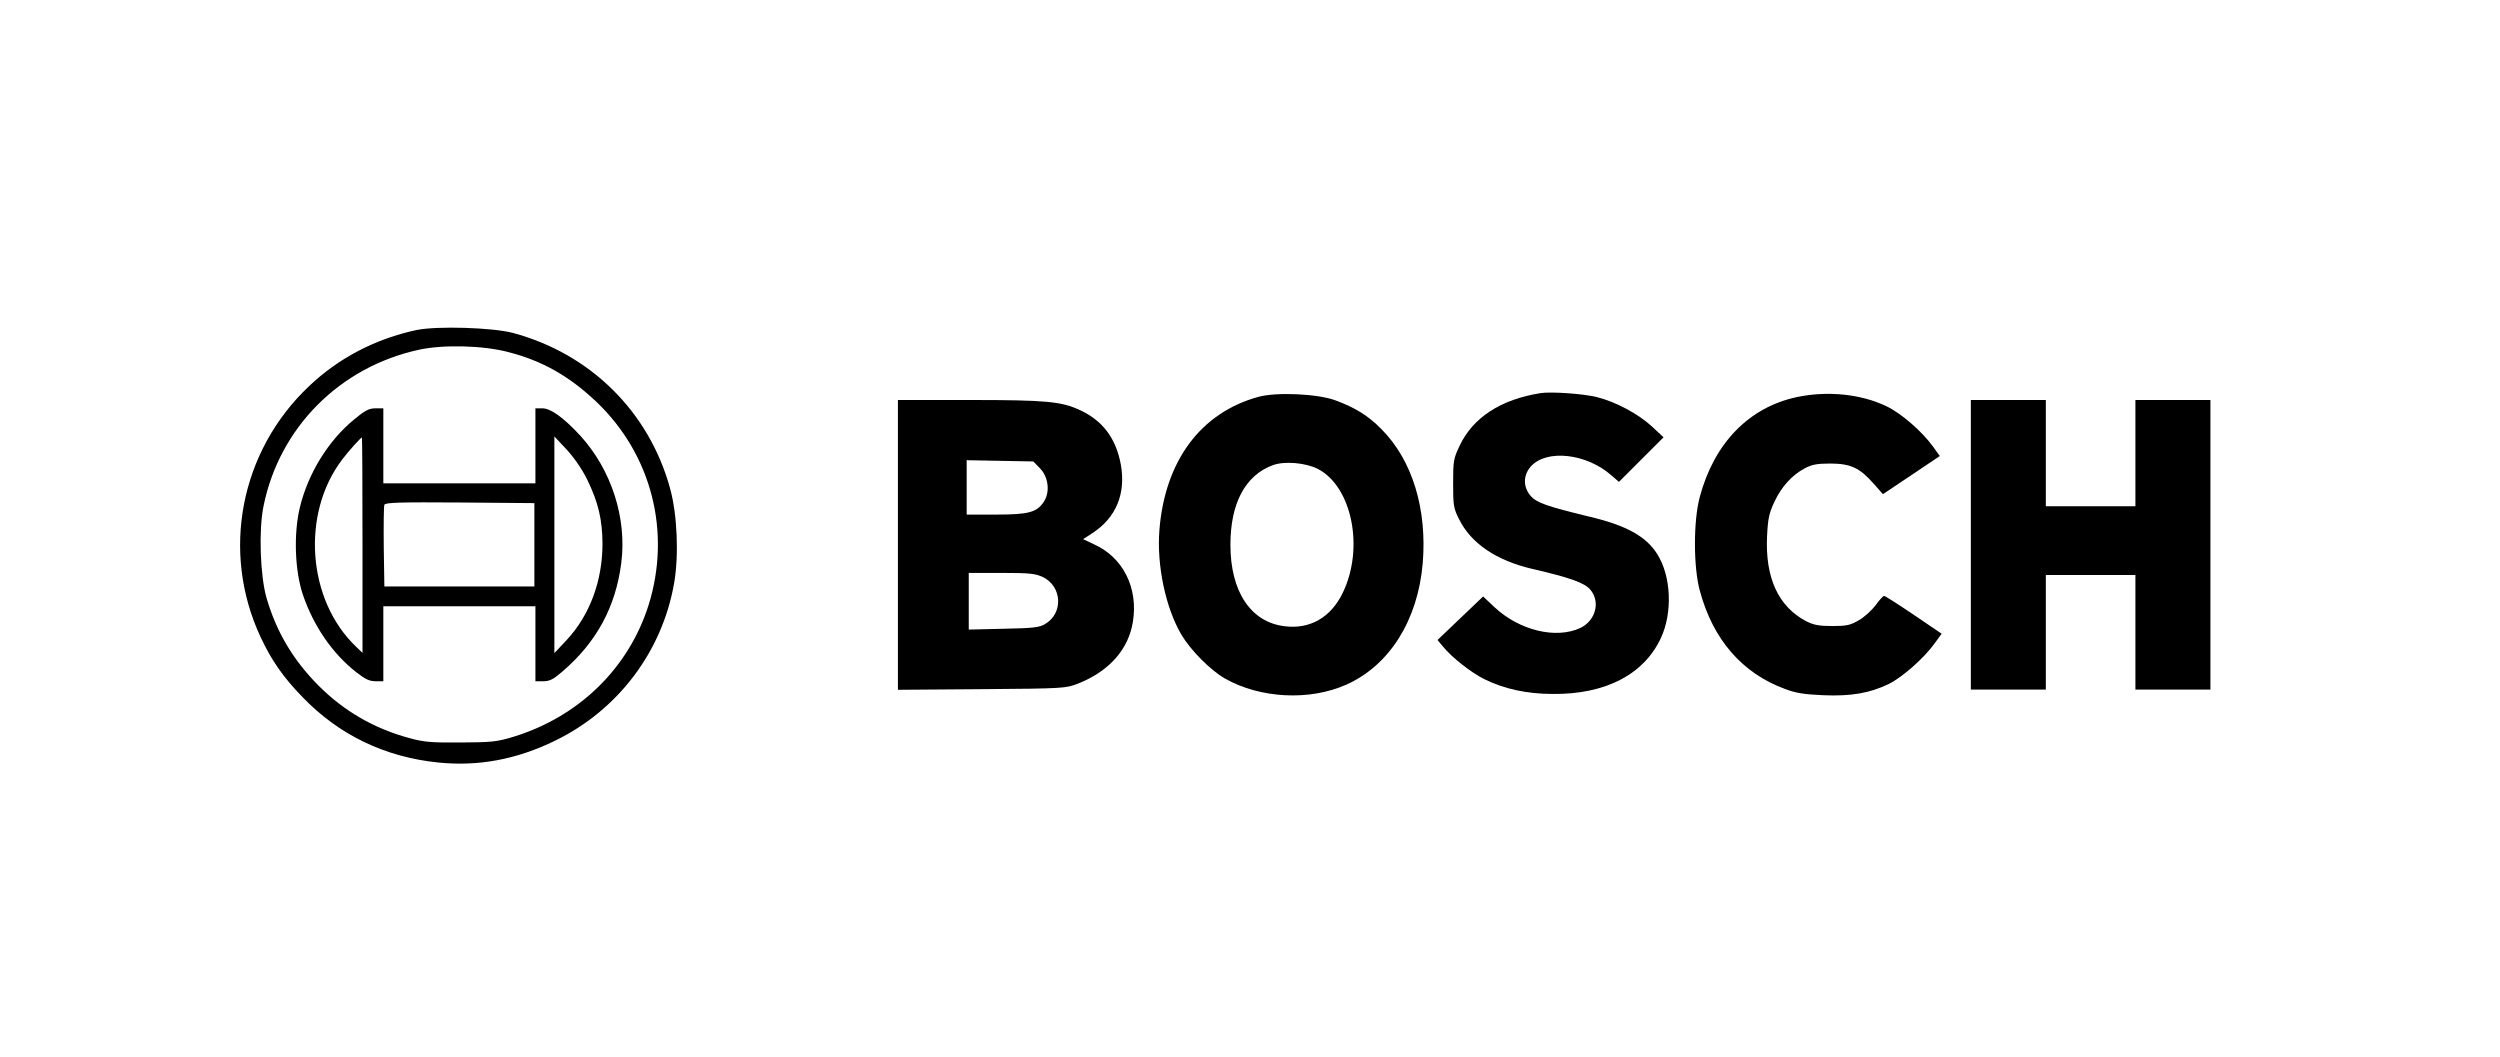
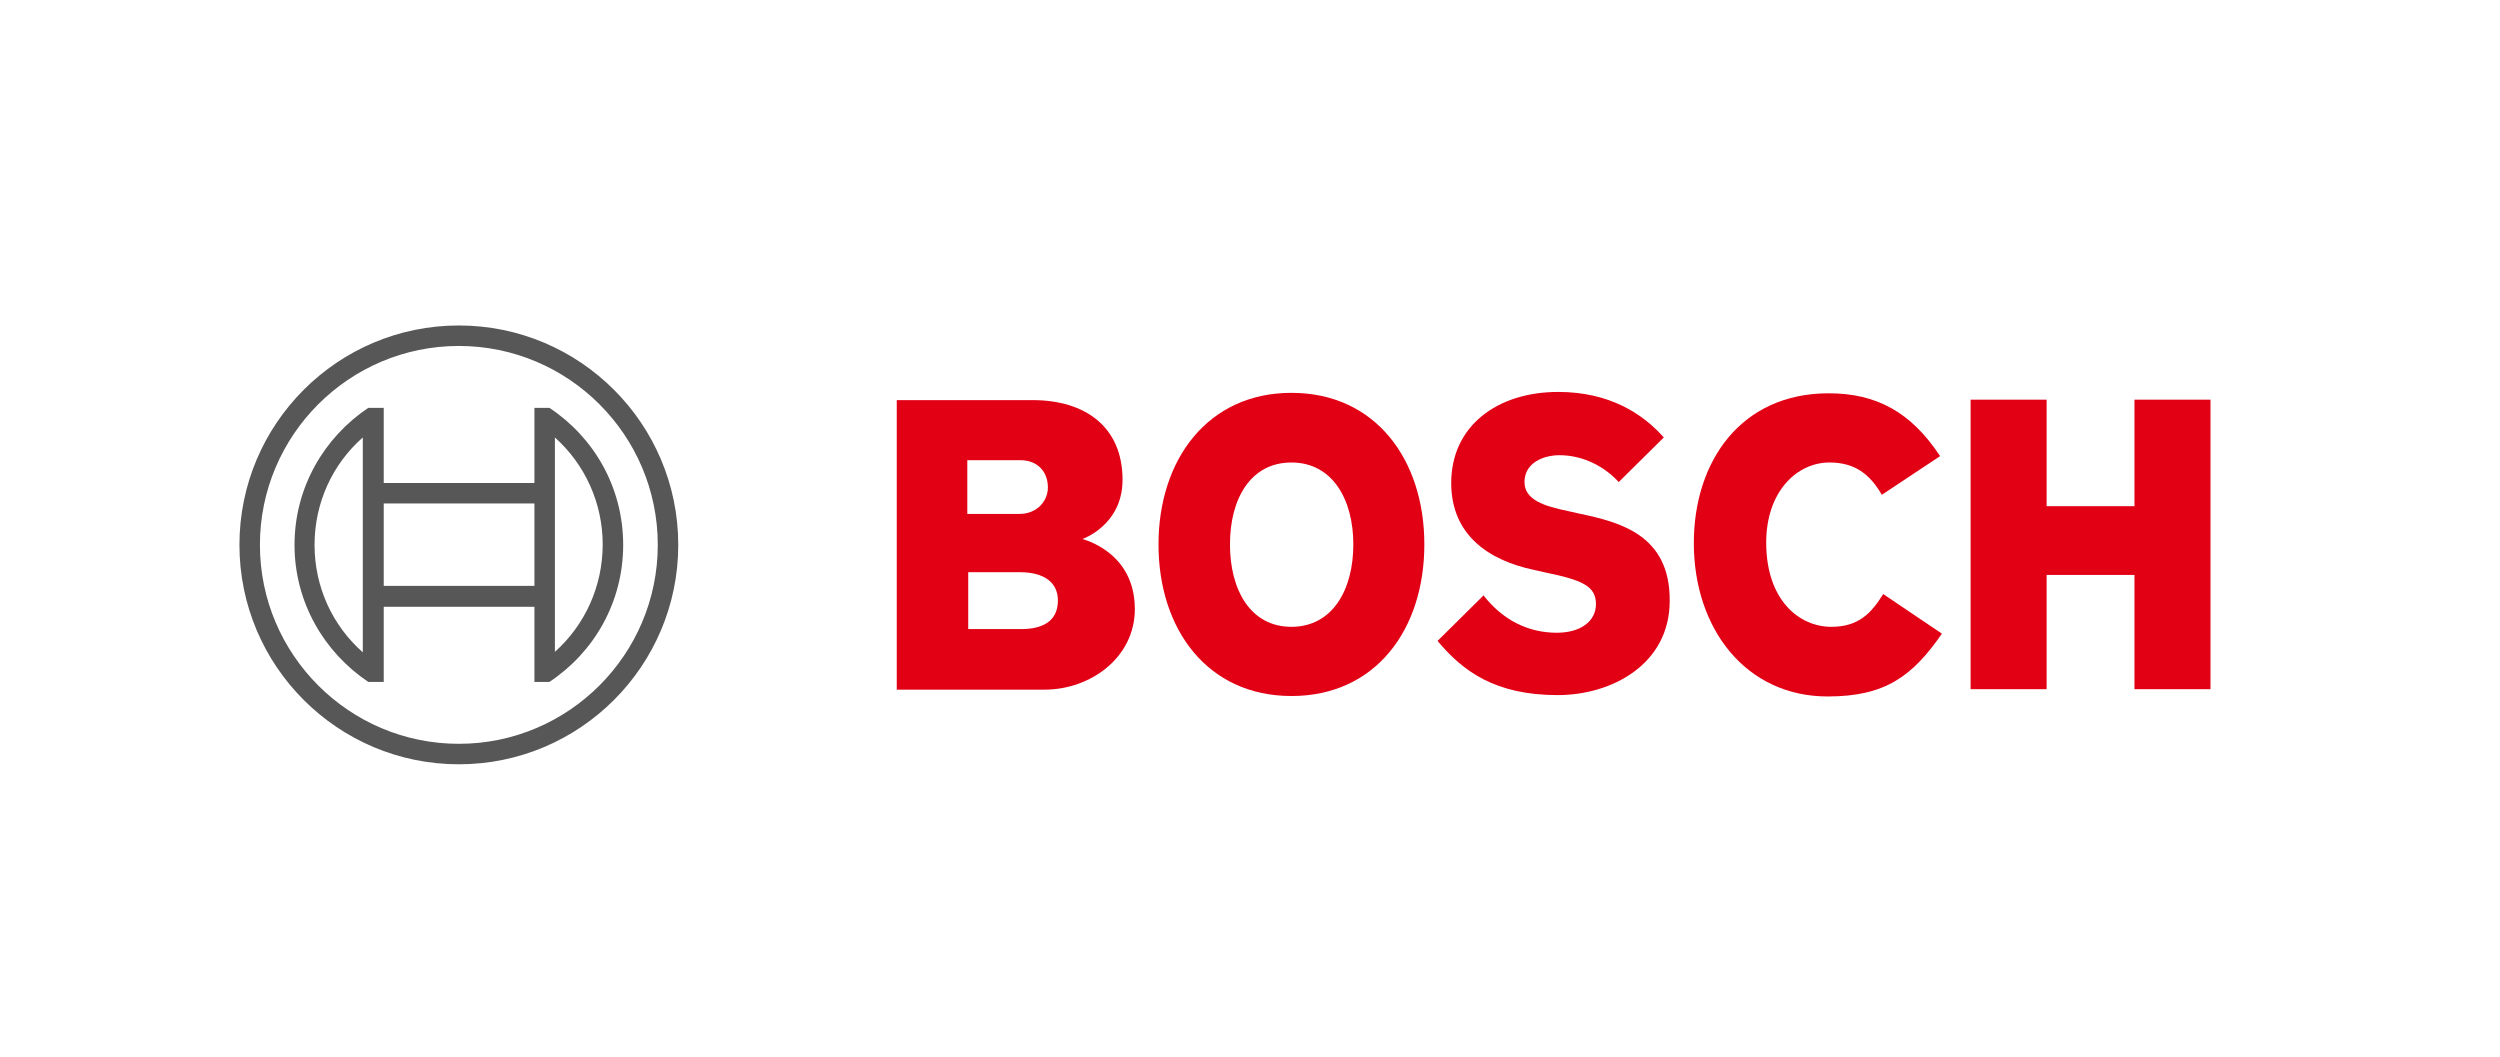
- <svg xmlns="http://www.w3.org/2000/svg" version="1.0" width="1200pt" height="507pt" viewBox="0 0 1200 507" preserveAspectRatio="xMidYMid meet">
-   <g transform="translate(0,507) scale(0.1,-0.1)" fill="#000000" stroke="none">
-     <path d="M2000 3486 c-197 -42 -374 -134 -517 -270 -330 -312 -423 -794 -233 -1202 52 -112 109 -195 204 -292 174 -180 394 -286 649 -312 194 -20 378 15 562 105 302 147 514 428 571 757 23 133 15 330 -20 455 -101 367 -382 645 -754 745 -99 26 -363 34 -462 14z m440 -106 c164 -42 293 -116 423 -239 265 -253 360 -625 250 -976 -96 -303 -335 -536 -650 -632 -79 -24 -104 -26 -253 -27 -142 -1 -176 2 -248 22 -168 46 -311 129 -433 251 -122 123 -202 257 -250 422 -30 106 -38 325 -14 440 76 376 365 667 745 750 116 26 310 21 430 -11z" />
-     <path d="M1699 3056 c-124 -102 -221 -260 -260 -423 -30 -125 -24 -303 15 -418 51 -150 142 -282 254 -370 44 -35 65 -45 95 -45 l37 0 0 180 0 180 365 0 365 0 0 -180 0 -180 38 0 c30 0 48 9 92 47 163 140 255 309 282 520 28 215 -47 447 -195 610 -80 87 -143 133 -183 133 l-34 0 0 -180 0 -180 -365 0 -365 0 0 180 0 180 -38 0 c-31 0 -50 -10 -103 -54z m41 -603 l0 -517 -31 30 c-234 223 -265 638 -66 899 31 41 89 105 94 105 2 0 3 -233 3 -517z m1079 314 c53 -109 72 -190 73 -306 0 -179 -61 -344 -172 -463 l-59 -63 0 520 0 520 59 -63 c36 -39 74 -94 99 -145z m-254 -312 l0 -200 -360 0 -360 0 -3 190 c-1 104 0 195 3 202 3 11 77 13 362 11 l358 -3 0 -200z" />
-     <path d="M7395 3183 c-191 -30 -325 -117 -389 -253 -29 -61 -31 -72 -31 -180 0 -105 2 -120 28 -171 57 -117 180 -200 353 -240 182 -42 251 -67 278 -100 49 -58 25 -148 -48 -183 -117 -55 -294 -12 -413 100 l-54 51 -110 -105 -109 -104 26 -31 c43 -53 136 -126 199 -157 95 -47 204 -71 330 -71 252 -2 436 94 517 268 57 121 50 297 -17 403 -54 86 -150 139 -330 181 -198 48 -251 66 -279 100 -36 43 -35 98 2 140 75 84 267 63 387 -43 l36 -31 107 107 107 107 -58 54 c-65 59 -171 116 -262 139 -64 16 -220 27 -270 19z" />
-     <path d="M6040 3165 c-277 -76 -449 -308 -475 -641 -13 -168 30 -372 106 -501 44 -74 140 -171 209 -210 169 -96 407 -108 583 -29 207 93 342 308 366 581 22 262 -50 497 -199 646 -63 64 -125 102 -219 137 -85 32 -284 41 -371 17z m286 -346 c164 -85 224 -382 118 -597 -57 -116 -156 -173 -277 -158 -163 19 -261 166 -261 391 0 199 71 333 203 382 56 21 158 12 217 -18z" />
-     <path d="M8625 3164 c-230 -49 -397 -221 -466 -479 -31 -115 -31 -336 0 -450 63 -235 204 -397 409 -472 52 -20 93 -26 182 -30 134 -6 226 10 316 54 64 31 171 125 221 196 l33 45 -134 91 c-74 50 -138 91 -143 91 -4 -1 -23 -21 -40 -45 -18 -24 -54 -57 -80 -72 -42 -24 -58 -28 -128 -28 -64 0 -89 5 -125 23 -134 70 -198 209 -188 410 4 84 10 109 35 163 34 73 85 129 146 161 33 18 59 23 122 23 98 0 142 -21 208 -96 l45 -51 136 91 137 92 -33 46 c-53 73 -152 159 -223 193 -123 59 -283 75 -430 44z" />
-     <path d="M4310 2454 l0 -695 403 3 c396 3 403 4 462 27 149 59 242 164 263 297 26 162 -47 308 -186 371 l-53 25 43 28 c115 74 163 190 138 330 -23 125 -86 210 -195 261 -91 42 -160 49 -532 49 l-343 0 0 -696z m681 369 c41 -41 50 -112 21 -159 -34 -53 -72 -64 -231 -64 l-141 0 0 131 0 130 160 -3 160 -3 31 -32z m15 -523 c92 -45 99 -173 11 -225 -28 -17 -55 -20 -199 -23 l-168 -4 0 136 0 136 157 0 c137 0 162 -3 199 -20z" />
-     <path d="M9460 2455 l0 -695 180 0 180 0 0 275 0 275 215 0 215 0 0 -275 0 -275 180 0 180 0 0 695 0 695 -180 0 -180 0 0 -255 0 -255 -215 0 -215 0 0 255 0 255 -180 0 -180 0 0 -695z" />
+ <svg xmlns="http://www.w3.org/2000/svg" version="1.1" id="Ebene_1" x="0px" y="0px" viewBox="0 0 549.2 232" style="enable-background:new 0 0 549.2 232;" xml:space="preserve">
+   <style type="text/css">
+ 	.st0{fill:#E20015;}
+ 	.st1{fill:#575757;}
+ </style>
+   <g>
+     <g>
+       <g>
+         <path class="st0" d="M237.8,118.4c0,0,8.8-3,8.8-13c0-11.7-8.3-17.5-19.7-17.5H197v63.6h32.5c10,0,19.8-7,19.8-17.7     C249.3,121.1,237.8,118.5,237.8,118.4z M212.6,101.1h11.6c3.6,0,6,2.4,6,6c0,2.8-2.2,5.8-6.3,5.8h-11.4V101.1z M224.3,138.2     h-11.6v-12.5H224c5.7,0,8.4,2.5,8.4,6.2C232.4,136.5,229,138.2,224.3,138.2z" />
+         <path class="st0" d="M283.7,86.3c-18.4,0-29.2,14.7-29.2,33.3c0,18.7,10.8,33.3,29.2,33.3c18.5,0,29.2-14.6,29.2-33.3     C312.9,101,302.2,86.3,283.7,86.3z M283.7,137.7c-9,0-13.5-8.1-13.5-18.1c0-10,4.5-18,13.5-18s13.6,8.1,13.6,18     C297.3,129.6,292.7,137.7,283.7,137.7z" />
+         <path class="st0" d="M346.8,112.8l-2.2-0.5c-5.4-1.1-9.7-2.5-9.7-6.4c0-4.2,4.1-5.9,7.7-5.9c5.3,0,10,2.6,13,5.9l9.9-9.8     c-4.5-5.1-11.8-10-23.2-10c-13.4,0-23.5,7.5-23.5,20c0,11.4,8.2,17,18.2,19.1l2.2,0.5c8.3,1.7,11.4,3,11.4,7     c0,3.8-3.4,6.3-8.6,6.3c-6.2,0-11.8-2.7-16.1-8.2l-10.1,10c5.6,6.7,12.7,11.9,26.4,11.9c11.9,0,24.6-6.8,24.6-20.7     C366.9,117.5,355.9,114.7,346.8,112.8z" />
+         <path class="st0" d="M402.3,137.7c-7,0-14.3-5.8-14.3-18.5c0-11.3,6.8-17.6,13.9-17.6c5.6,0,8.9,2.6,11.5,7.1l12.8-8.5     c-6.4-9.7-14-13.8-24.5-13.8c-19.2,0-29.6,14.9-29.6,32.9c0,18.9,11.5,33.7,29.4,33.7c12.6,0,18.6-4.4,25.1-13.8l-12.9-8.7     C411.1,134.7,408.3,137.7,402.3,137.7z" />
+         <polygon class="st0" points="468.9,87.8 468.9,111.2 449.6,111.2 449.6,87.8 432.9,87.8 432.9,151.4 449.6,151.4 449.6,126.3      468.9,126.3 468.9,151.4 485.6,151.4 485.6,87.8    " />
+       </g>
+     </g>
+     <g id="_x38_7_x2F_87_x2F_87__x7C__0_x2F_0_x2F_0">
+       <g>
+         <path class="st1" d="M100.8,71.5c-26.6,0-48.2,21.6-48.2,48.2s21.6,48.2,48.2,48.2c26.6,0,48.2-21.6,48.2-48.2     S127.4,71.5,100.8,71.5z M100.8,163.4c-24.1,0-43.7-19.6-43.7-43.7S76.7,76,100.8,76c24.1,0,43.7,19.6,43.7,43.7     S124.9,163.4,100.8,163.4z" />
+         <path class="st1" d="M120.7,89.6h-3.3v16.5H84.3V89.6h-3.4c-9.7,6.5-16.2,17.5-16.2,30.1c0,12.6,6.5,23.6,16.2,30.1h3.4v-16.5     h33.1v16.5h3.3c9.8-6.5,16.2-17.5,16.2-30.1C136.9,107.1,130.5,96.1,120.7,89.6z M79.7,143.3c-6.7-5.9-10.6-14.4-10.6-23.6     c0-9.2,3.9-17.7,10.6-23.6V143.3z M117.4,128.7H84.3v-18.1h33.1C117.4,110.7,117.4,128.7,117.4,128.7z M121.9,143.2v-10l0,0     v-27.1l0,0v-10c6.6,5.9,10.5,14.4,10.5,23.5C132.4,128.8,128.5,137.3,121.9,143.2z" />
+       </g>
+     </g>
  </g>
</svg>
